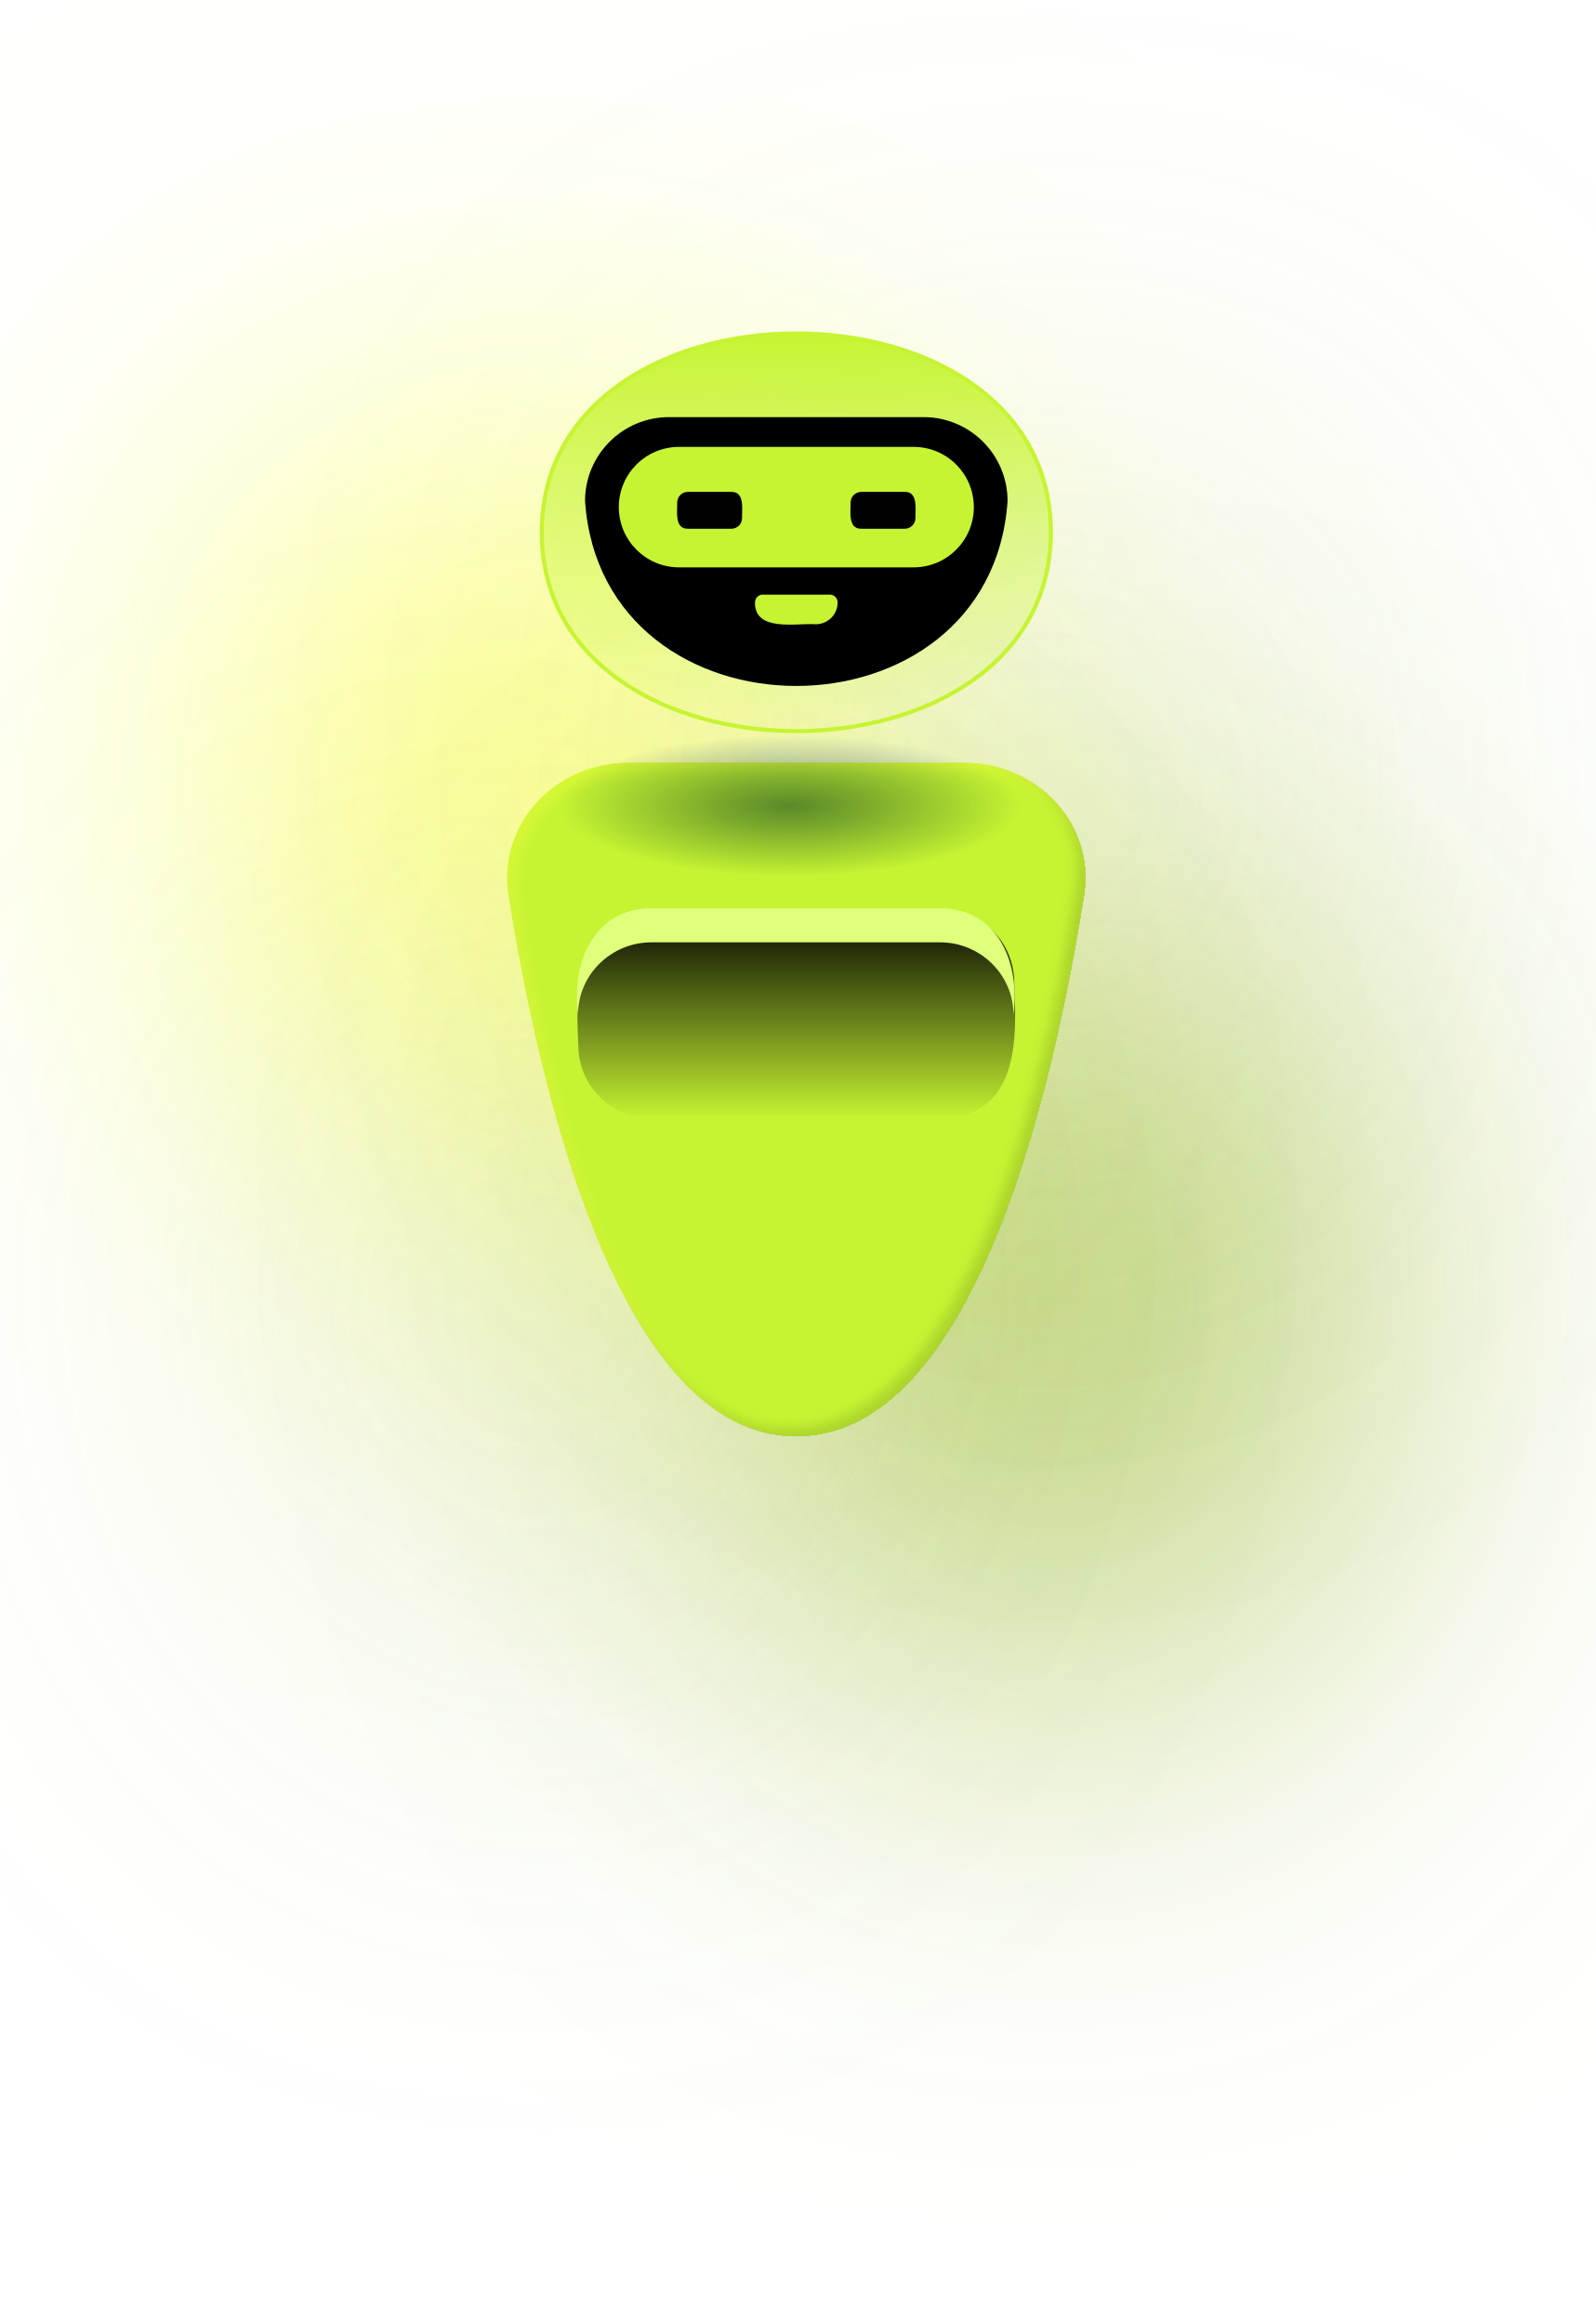
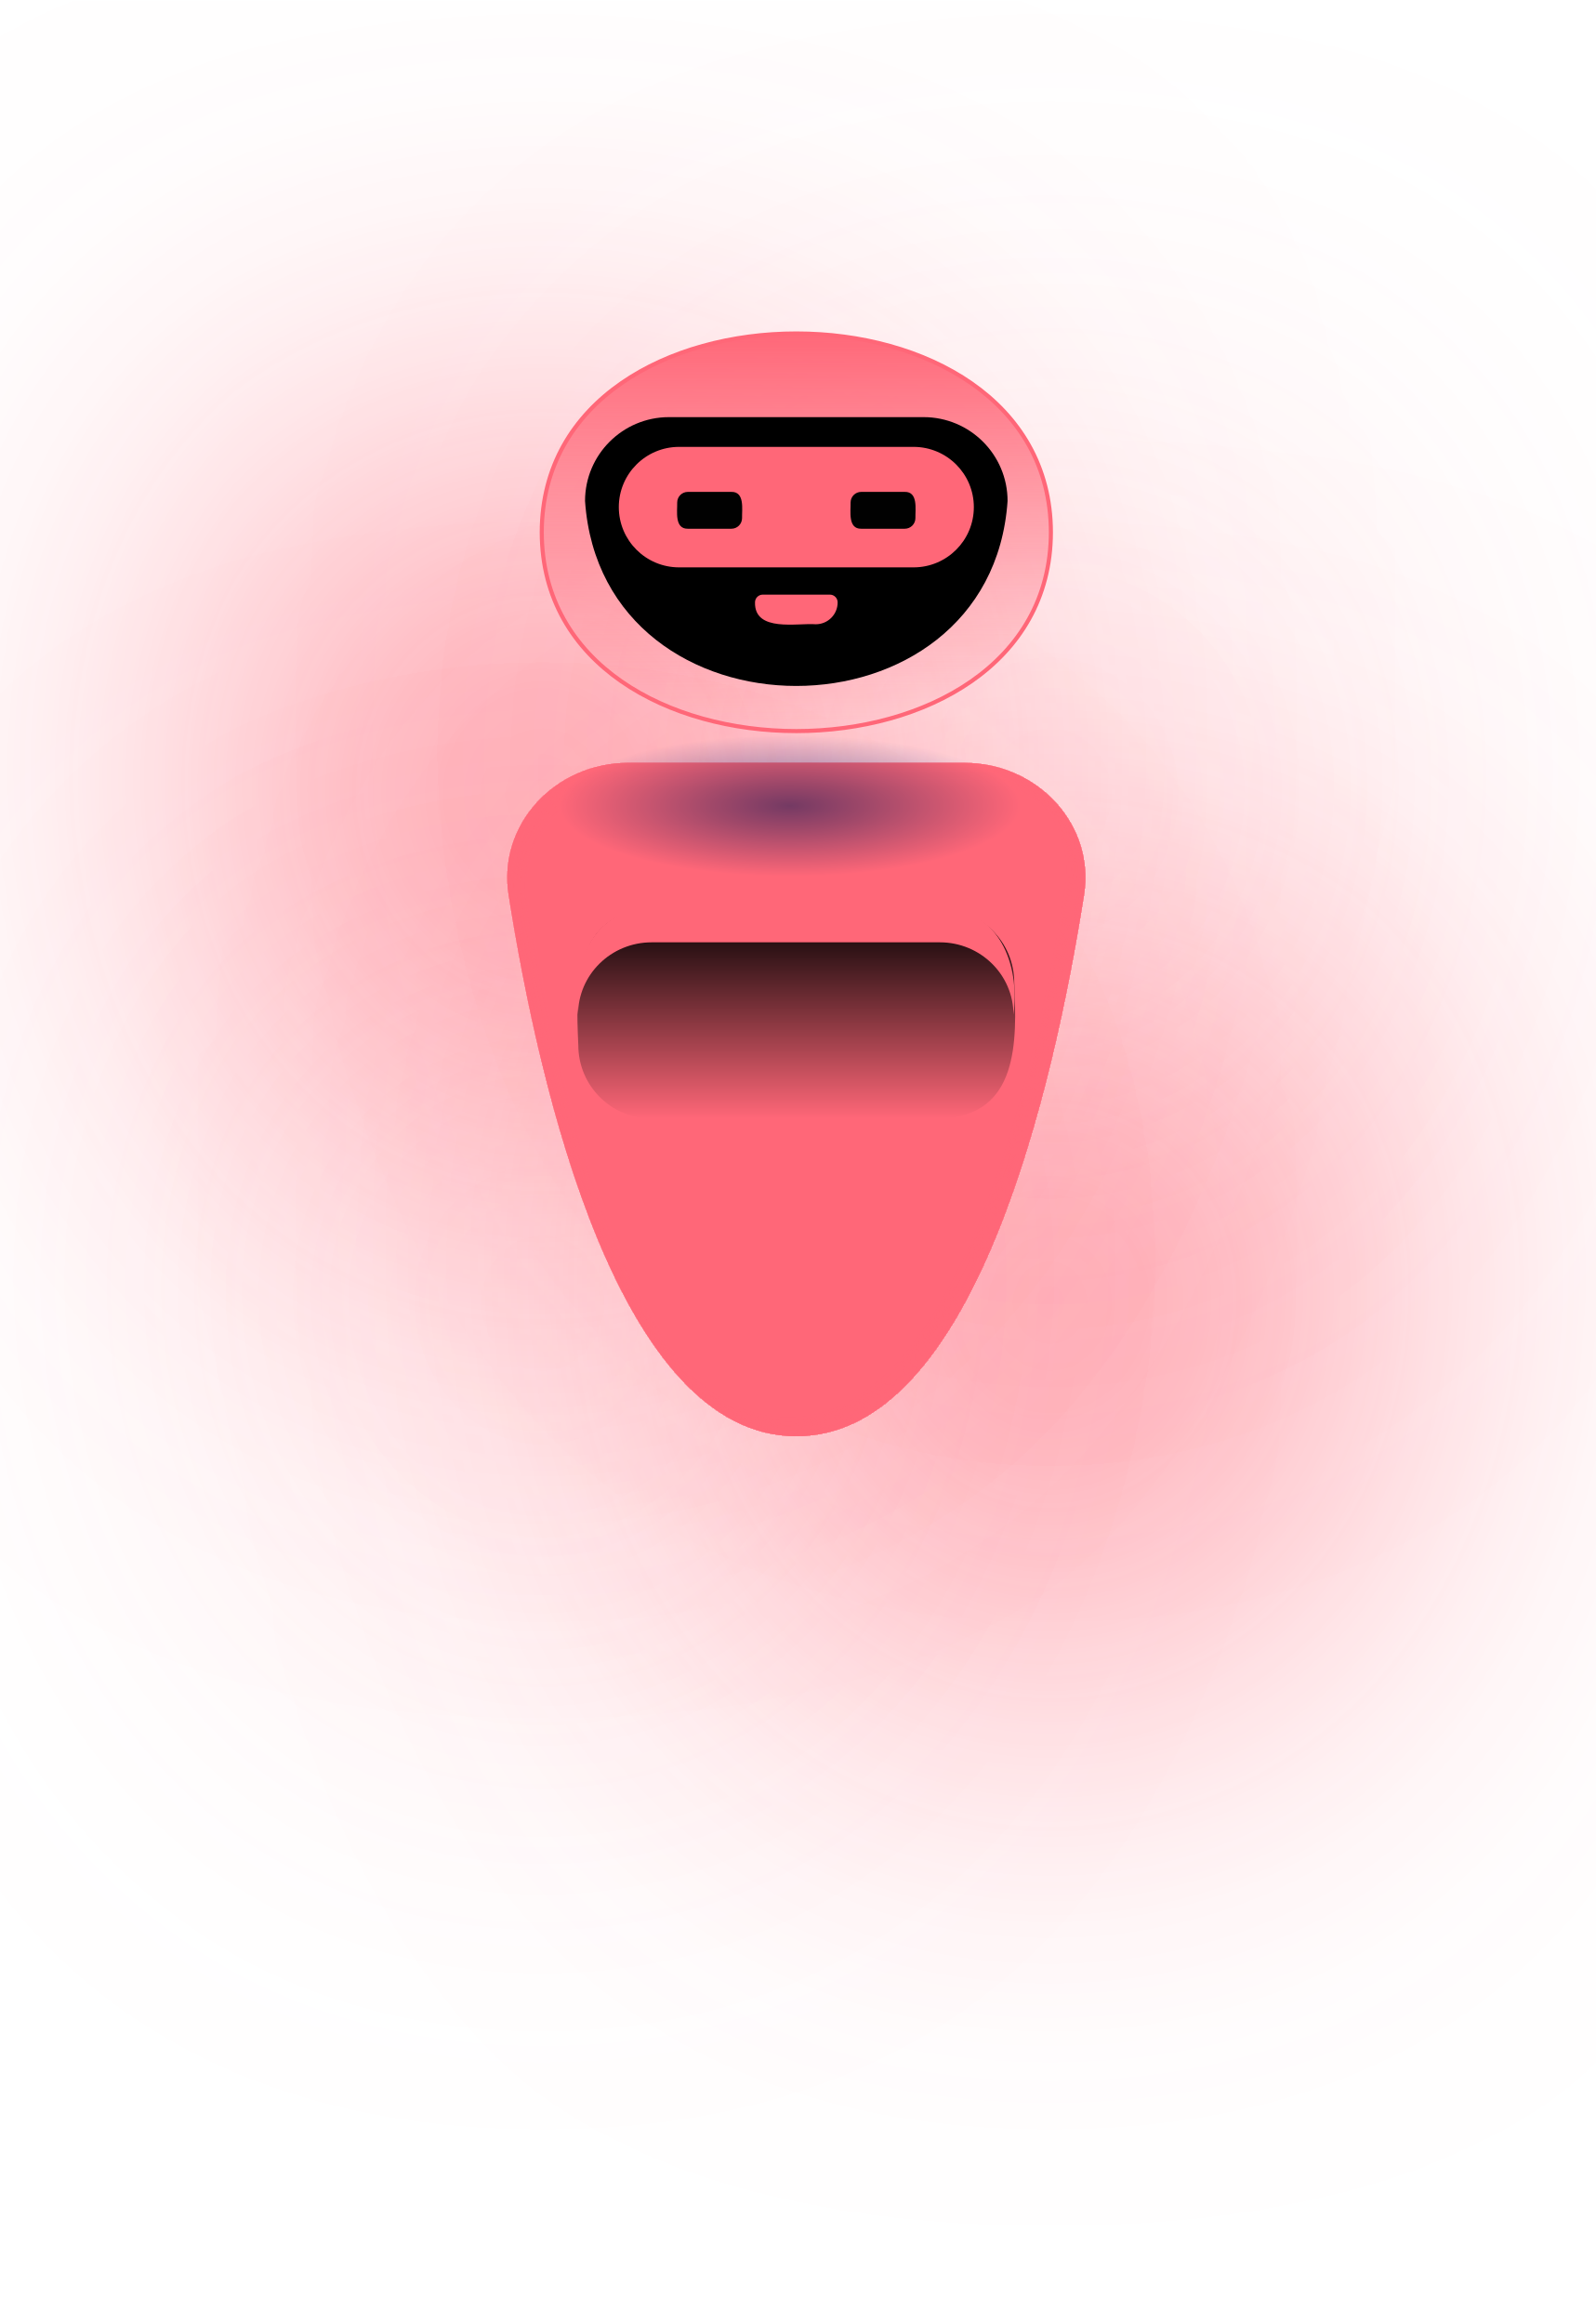
<svg xmlns="http://www.w3.org/2000/svg" width="390" height="568" viewBox="0 0 390 568" fill="none">
  <g filter="url(#filter0_ddddii_1_218)">
-     <path d="M194.637 351.001C151.346 351.001 131.891 266.57 124.331 218.662C121.657 201.702 135.516 186.454 153.635 186.454H235.64C253.759 186.454 267.618 201.702 264.944 218.662C257.393 266.562 237.937 351.001 194.637 351.001Z" fill="#C6F432" />
-     <path d="M194.637 350.501C183.995 350.501 174.786 345.317 166.818 336.72C158.845 328.118 152.146 316.127 146.547 302.606C135.35 275.565 128.603 242.527 124.825 218.584C122.204 201.958 135.791 186.954 153.635 186.954H235.64C253.484 186.954 267.071 201.958 264.45 218.584C260.676 242.522 253.932 275.561 242.734 302.603C237.135 316.125 230.435 328.116 222.461 336.719C214.492 345.317 205.281 350.501 194.637 350.501Z" stroke="#C6F432" />
+     <path d="M194.637 351.001C151.346 351.001 131.891 266.57 124.331 218.662C121.657 201.702 135.516 186.454 153.635 186.454H235.64C253.759 186.454 267.618 201.702 264.944 218.662C257.393 266.562 237.937 351.001 194.637 351.001Z" fill="#FF6778" />
+     <path d="M194.637 350.501C183.995 350.501 174.786 345.317 166.818 336.72C158.845 328.118 152.146 316.127 146.547 302.606C135.35 275.565 128.603 242.527 124.825 218.584C122.204 201.958 135.791 186.954 153.635 186.954H235.64C253.484 186.954 267.071 201.958 264.45 218.584C260.676 242.522 253.932 275.561 242.734 302.603C237.135 316.125 230.435 328.116 222.461 336.719C214.492 345.317 205.281 350.501 194.637 350.501Z" stroke="#FF6778" />
  </g>
  <path d="M229.906 273.425H159.356C149.417 273.425 141.352 265.368 141.352 255.44C140.7 241.078 140.211 222.931 159.356 222.198H229.906C239.845 222.198 247.91 230.255 247.91 240.183C248.562 254.545 249.051 272.692 229.906 273.425Z" fill="url(#paint0_linear_1_218)" />
-   <path d="M229.73 222H159.27C144.719 222 139.675 235.714 141.288 248C141.288 238.235 149.343 230.311 159.27 230.311H229.73C239.657 230.311 247.712 238.235 247.712 248C249.325 235.714 244.281 222 229.73 222Z" fill="#E0FF7B" />
+   <path d="M229.73 222H159.27C144.719 222 139.675 235.714 141.288 248C141.288 238.235 149.343 230.311 159.27 230.311H229.73C239.657 230.311 247.712 238.235 247.712 248C249.325 235.714 244.281 222 229.73 222Z" fill="#FF6778" />
  <path style="mix-blend-mode:multiply" d="M254.116 197.447C255.462 220.888 131.648 220.888 133.011 197.447C131.666 174.006 255.479 174.015 254.116 197.447Z" fill="url(#paint1_radial_1_218)" />
-   <path d="M256.867 130.091C256.831 146.272 249.078 158.4 237.436 166.5C225.78 174.611 210.221 178.683 194.635 178.682C179.049 178.682 163.492 174.609 151.837 166.498C140.198 158.397 132.448 146.27 132.416 130.091C132.453 113.911 140.206 101.783 151.847 93.682C163.503 85.571 179.062 81.499 194.648 81.5C210.234 81.501 225.792 85.573 237.446 93.684C249.085 101.785 256.835 113.913 256.867 130.091Z" fill="url(#paint2_linear_1_218)" stroke="#C6F432" />
+   <path d="M256.867 130.091C256.831 146.272 249.078 158.4 237.436 166.5C225.78 174.611 210.221 178.683 194.635 178.682C179.049 178.682 163.492 174.609 151.837 166.498C140.198 158.397 132.448 146.27 132.416 130.091C132.453 113.911 140.206 101.783 151.847 93.682C163.503 85.571 179.062 81.499 194.648 81.5C210.234 81.501 225.792 85.573 237.446 93.684C249.085 101.785 256.835 113.913 256.867 130.091Z" fill="url(#paint2_linear_1_218)" stroke="#FF6778" />
  <path d="M163.525 101.95C152.186 101.95 142.998 111.128 142.998 122.455C147.172 182.751 242.137 182.683 246.276 122.455C246.276 111.128 237.088 101.95 225.749 101.95H163.525Z" fill="black" />
-   <path d="M223.289 138.669H165.994C157.851 138.669 151.252 132.077 151.252 123.944C151.252 115.811 157.851 109.219 165.994 109.219H223.289C231.432 109.219 238.031 115.811 238.031 123.944C238.031 132.077 231.432 138.669 223.289 138.669Z" fill="#C6F432" />
-   <path d="M199.394 152.573C194.937 152.222 184.387 154.576 184.541 147.231C184.541 146.178 185.389 145.33 186.444 145.33H202.84C203.894 145.33 204.742 146.178 204.742 147.231C204.742 150.184 202.351 152.573 199.394 152.573Z" fill="#C6F432" />
+   <path d="M223.289 138.669H165.994C157.851 138.669 151.252 132.077 151.252 123.944C151.252 115.811 157.851 109.219 165.994 109.219H223.289C231.432 109.219 238.031 115.811 238.031 123.944C238.031 132.077 231.432 138.669 223.289 138.669Z" fill="#FF6778" />
+   <path d="M199.394 152.573C194.937 152.222 184.387 154.576 184.541 147.231C184.541 146.178 185.389 145.33 186.444 145.33H202.84C203.894 145.33 204.742 146.178 204.742 147.231C204.742 150.184 202.351 152.573 199.394 152.573Z" fill="#FF6778" />
  <path d="M178.773 129.226H168.128C164.82 129.286 165.574 124.929 165.522 122.823C165.522 121.384 166.688 120.22 168.128 120.22H178.773C182.081 120.16 181.327 124.518 181.378 126.624C181.378 128.062 180.213 129.226 178.773 129.226Z" fill="#010101" />
  <path d="M221.147 129.226H210.51C207.202 129.286 207.956 124.929 207.905 122.823C207.905 121.384 209.071 120.22 210.51 120.22H221.147C224.455 120.16 223.701 124.518 223.752 126.624C223.752 128.062 222.587 129.226 221.147 129.226Z" fill="#010101" />
  <defs>
    <filter id="filter0_ddddii_1_218" x="-62" y="0.454" width="544.275" height="567.547" filterUnits="userSpaceOnUse" color-interpolation-filters="sRGB">
      <feFlood flood-opacity="0" result="BackgroundImageFix" />
      <feColorMatrix in="SourceAlpha" type="matrix" values="0 0 0 0 0 0 0 0 0 0 0 0 0 0 0 0 0 0 127 0" result="hardAlpha" />
      <feOffset dx="62" dy="62" />
      <feGaussianBlur stdDeviation="77.5" />
-       <feColorMatrix type="matrix" values="0 0 0 0 0.576 0 0 0 0 0.71 0 0 0 0 0.145 0 0 0 0.9 0" />
+       <feColorMatrix type="matrix" values="0 0 0 0 1 0 0 0 0 0.404 0 0 0 0 0.471 0 0 0 0.9 0" />
      <feBlend mode="normal" in2="BackgroundImageFix" result="effect1_dropShadow_1_218" />
      <feColorMatrix in="SourceAlpha" type="matrix" values="0 0 0 0 0 0 0 0 0 0 0 0 0 0 0 0 0 0 127 0" result="hardAlpha" />
      <feOffset dx="-62" dy="-62" />
      <feGaussianBlur stdDeviation="62" />
-       <feColorMatrix type="matrix" values="0 0 0 0 0.976 0 0 0 0 1 0 0 0 0 0.247 0 0 0 0.9 0" />
+       <feColorMatrix type="matrix" values="0 0 0 0 1 0 0 0 0 0.404 0 0 0 0 0.471 0 0 0 0.9 0" />
      <feBlend mode="normal" in2="effect1_dropShadow_1_218" result="effect2_dropShadow_1_218" />
      <feColorMatrix in="SourceAlpha" type="matrix" values="0 0 0 0 0 0 0 0 0 0 0 0 0 0 0 0 0 0 127 0" result="hardAlpha" />
      <feOffset dx="62" dy="-62" />
      <feGaussianBlur stdDeviation="62" />
-       <feColorMatrix type="matrix" values="0 0 0 0 0.576 0 0 0 0 0.71 0 0 0 0 0.145 0 0 0 0.2 0" />
+       <feColorMatrix type="matrix" values="0 0 0 0 1 0 0 0 0 0.404 0 0 0 0 0.471 0 0 0 0.2 0" />
      <feBlend mode="normal" in2="effect2_dropShadow_1_218" result="effect3_dropShadow_1_218" />
      <feColorMatrix in="SourceAlpha" type="matrix" values="0 0 0 0 0 0 0 0 0 0 0 0 0 0 0 0 0 0 127 0" result="hardAlpha" />
      <feOffset dx="-62" dy="62" />
      <feGaussianBlur stdDeviation="62" />
-       <feColorMatrix type="matrix" values="0 0 0 0 0.576 0 0 0 0 0.71 0 0 0 0 0.145 0 0 0 0.2 0" />
+       <feColorMatrix type="matrix" values="0 0 0 0 1 0 0 0 0 0.404 0 0 0 0 0.471 0 0 0 0.2 0" />
      <feBlend mode="normal" in2="effect3_dropShadow_1_218" result="effect4_dropShadow_1_218" />
      <feBlend mode="normal" in="SourceGraphic" in2="effect4_dropShadow_1_218" result="shape" />
      <feColorMatrix in="SourceAlpha" type="matrix" values="0 0 0 0 0 0 0 0 0 0 0 0 0 0 0 0 0 0 127 0" result="hardAlpha" />
      <feOffset dx="-2" dy="-2" />
      <feGaussianBlur stdDeviation="1.5" />
      <feComposite in2="hardAlpha" operator="arithmetic" k2="-1" k3="1" />
-       <feColorMatrix type="matrix" values="0 0 0 0 0.576 0 0 0 0 0.71 0 0 0 0 0.145 0 0 0 0.5 0" />
+       <feColorMatrix type="matrix" values="0 0 0 0 1 0 0 0 0 0.404 0 0 0 0 0.471 0 0 0 0.5 0" />
      <feBlend mode="normal" in2="shape" result="effect5_innerShadow_1_218" />
      <feColorMatrix in="SourceAlpha" type="matrix" values="0 0 0 0 0 0 0 0 0 0 0 0 0 0 0 0 0 0 127 0" result="hardAlpha" />
      <feOffset dx="2" dy="2" />
      <feGaussianBlur stdDeviation="1.5" />
      <feComposite in2="hardAlpha" operator="arithmetic" k2="-1" k3="1" />
-       <feColorMatrix type="matrix" values="0 0 0 0 0.976 0 0 0 0 1 0 0 0 0 0.247 0 0 0 0.3 0" />
+       <feColorMatrix type="matrix" values="0 0 0 0 1 0 0 0 0 0.404 0 0 0 0 0.471 0 0 0 0.3 0" />
      <feBlend mode="normal" in2="effect5_innerShadow_1_218" result="effect6_innerShadow_1_218" />
    </filter>
    <linearGradient id="paint0_linear_1_218" x1="194.631" y1="222.198" x2="194.631" y2="273.425" gradientUnits="userSpaceOnUse">
      <stop />
      <stop offset="1" stop-opacity="0" />
    </linearGradient>
    <radialGradient id="paint1_radial_1_218" cx="0" cy="0" r="1" gradientUnits="userSpaceOnUse" gradientTransform="translate(193.065 196.916) scale(56.4535 17.2728)">
      <stop stop-color="#748FD3" />
      <stop offset="0.36" stop-color="#A3B5E1" />
      <stop offset="1" stop-color="white" />
    </radialGradient>
    <linearGradient id="paint2_linear_1_218" x1="194.642" y1="81" x2="194.642" y2="179.182" gradientUnits="userSpaceOnUse">
-       <stop stop-color="#C6F432" />
-       <stop offset="1" stop-color="#C6F432" stop-opacity="0" />
+       <stop stop-color="#FF6778" />
+       <stop offset="1" stop-color="#FF6778" stop-opacity="0" />
    </linearGradient>
  </defs>
</svg>
